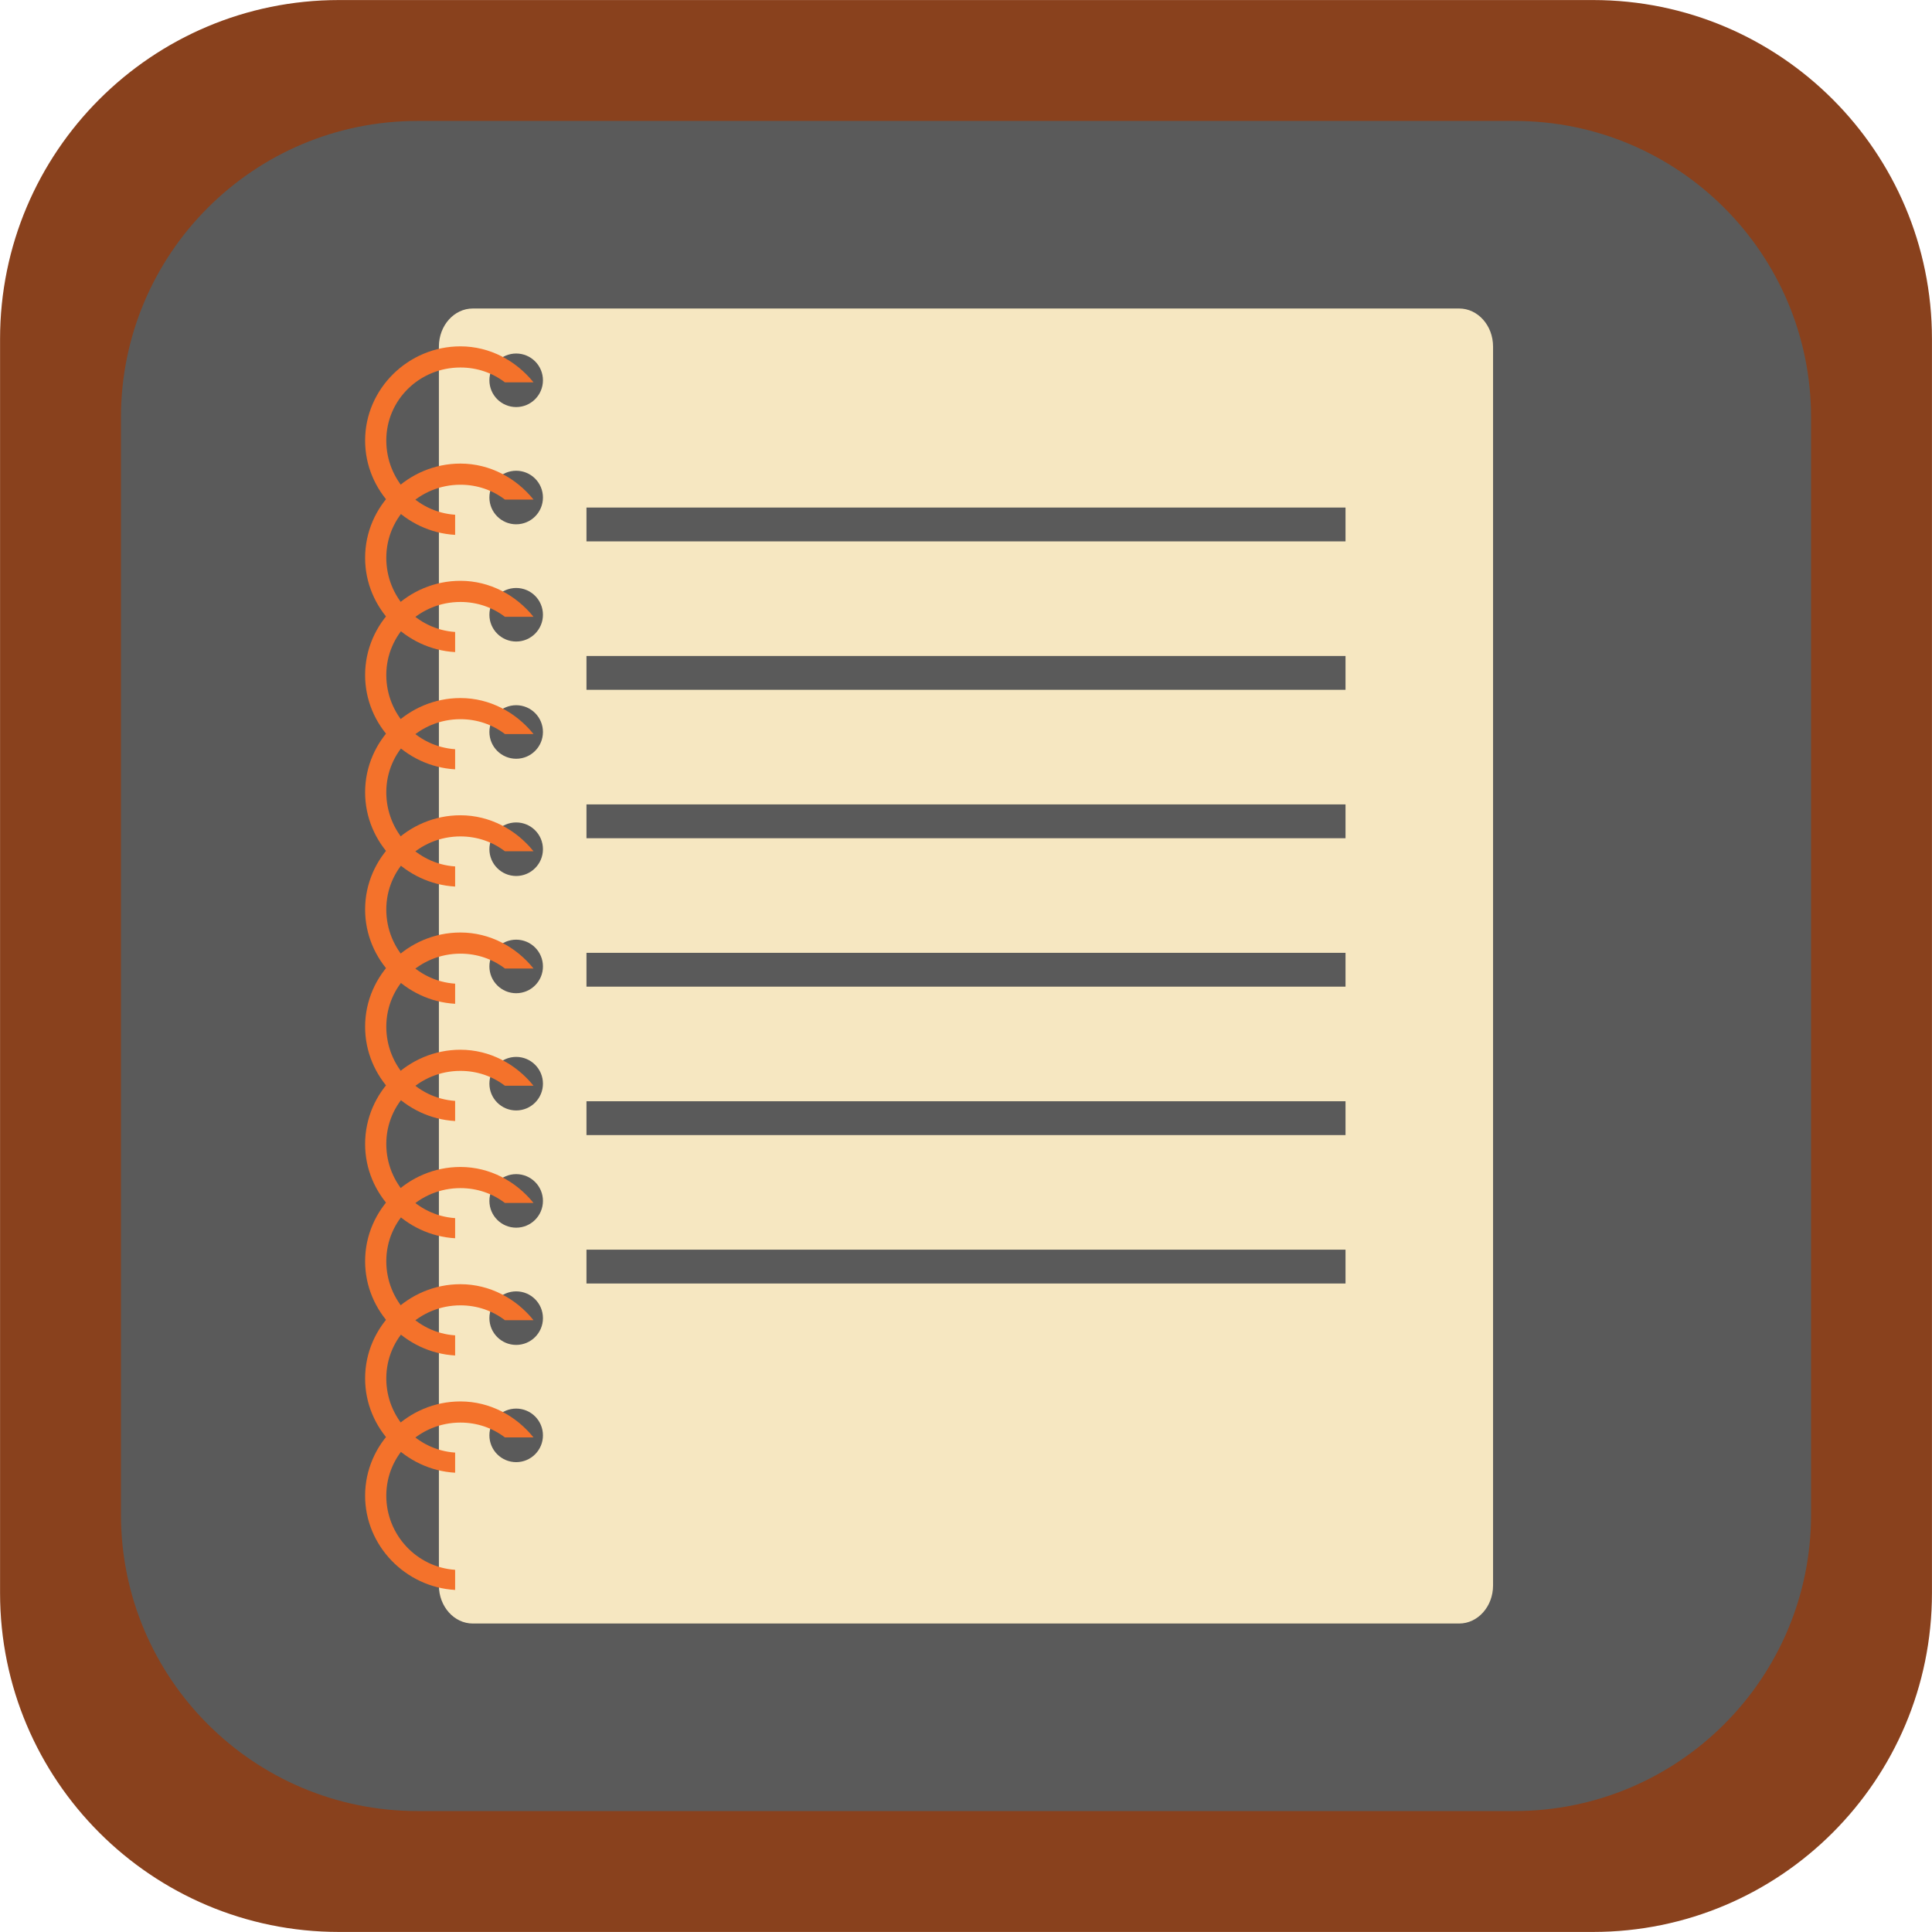
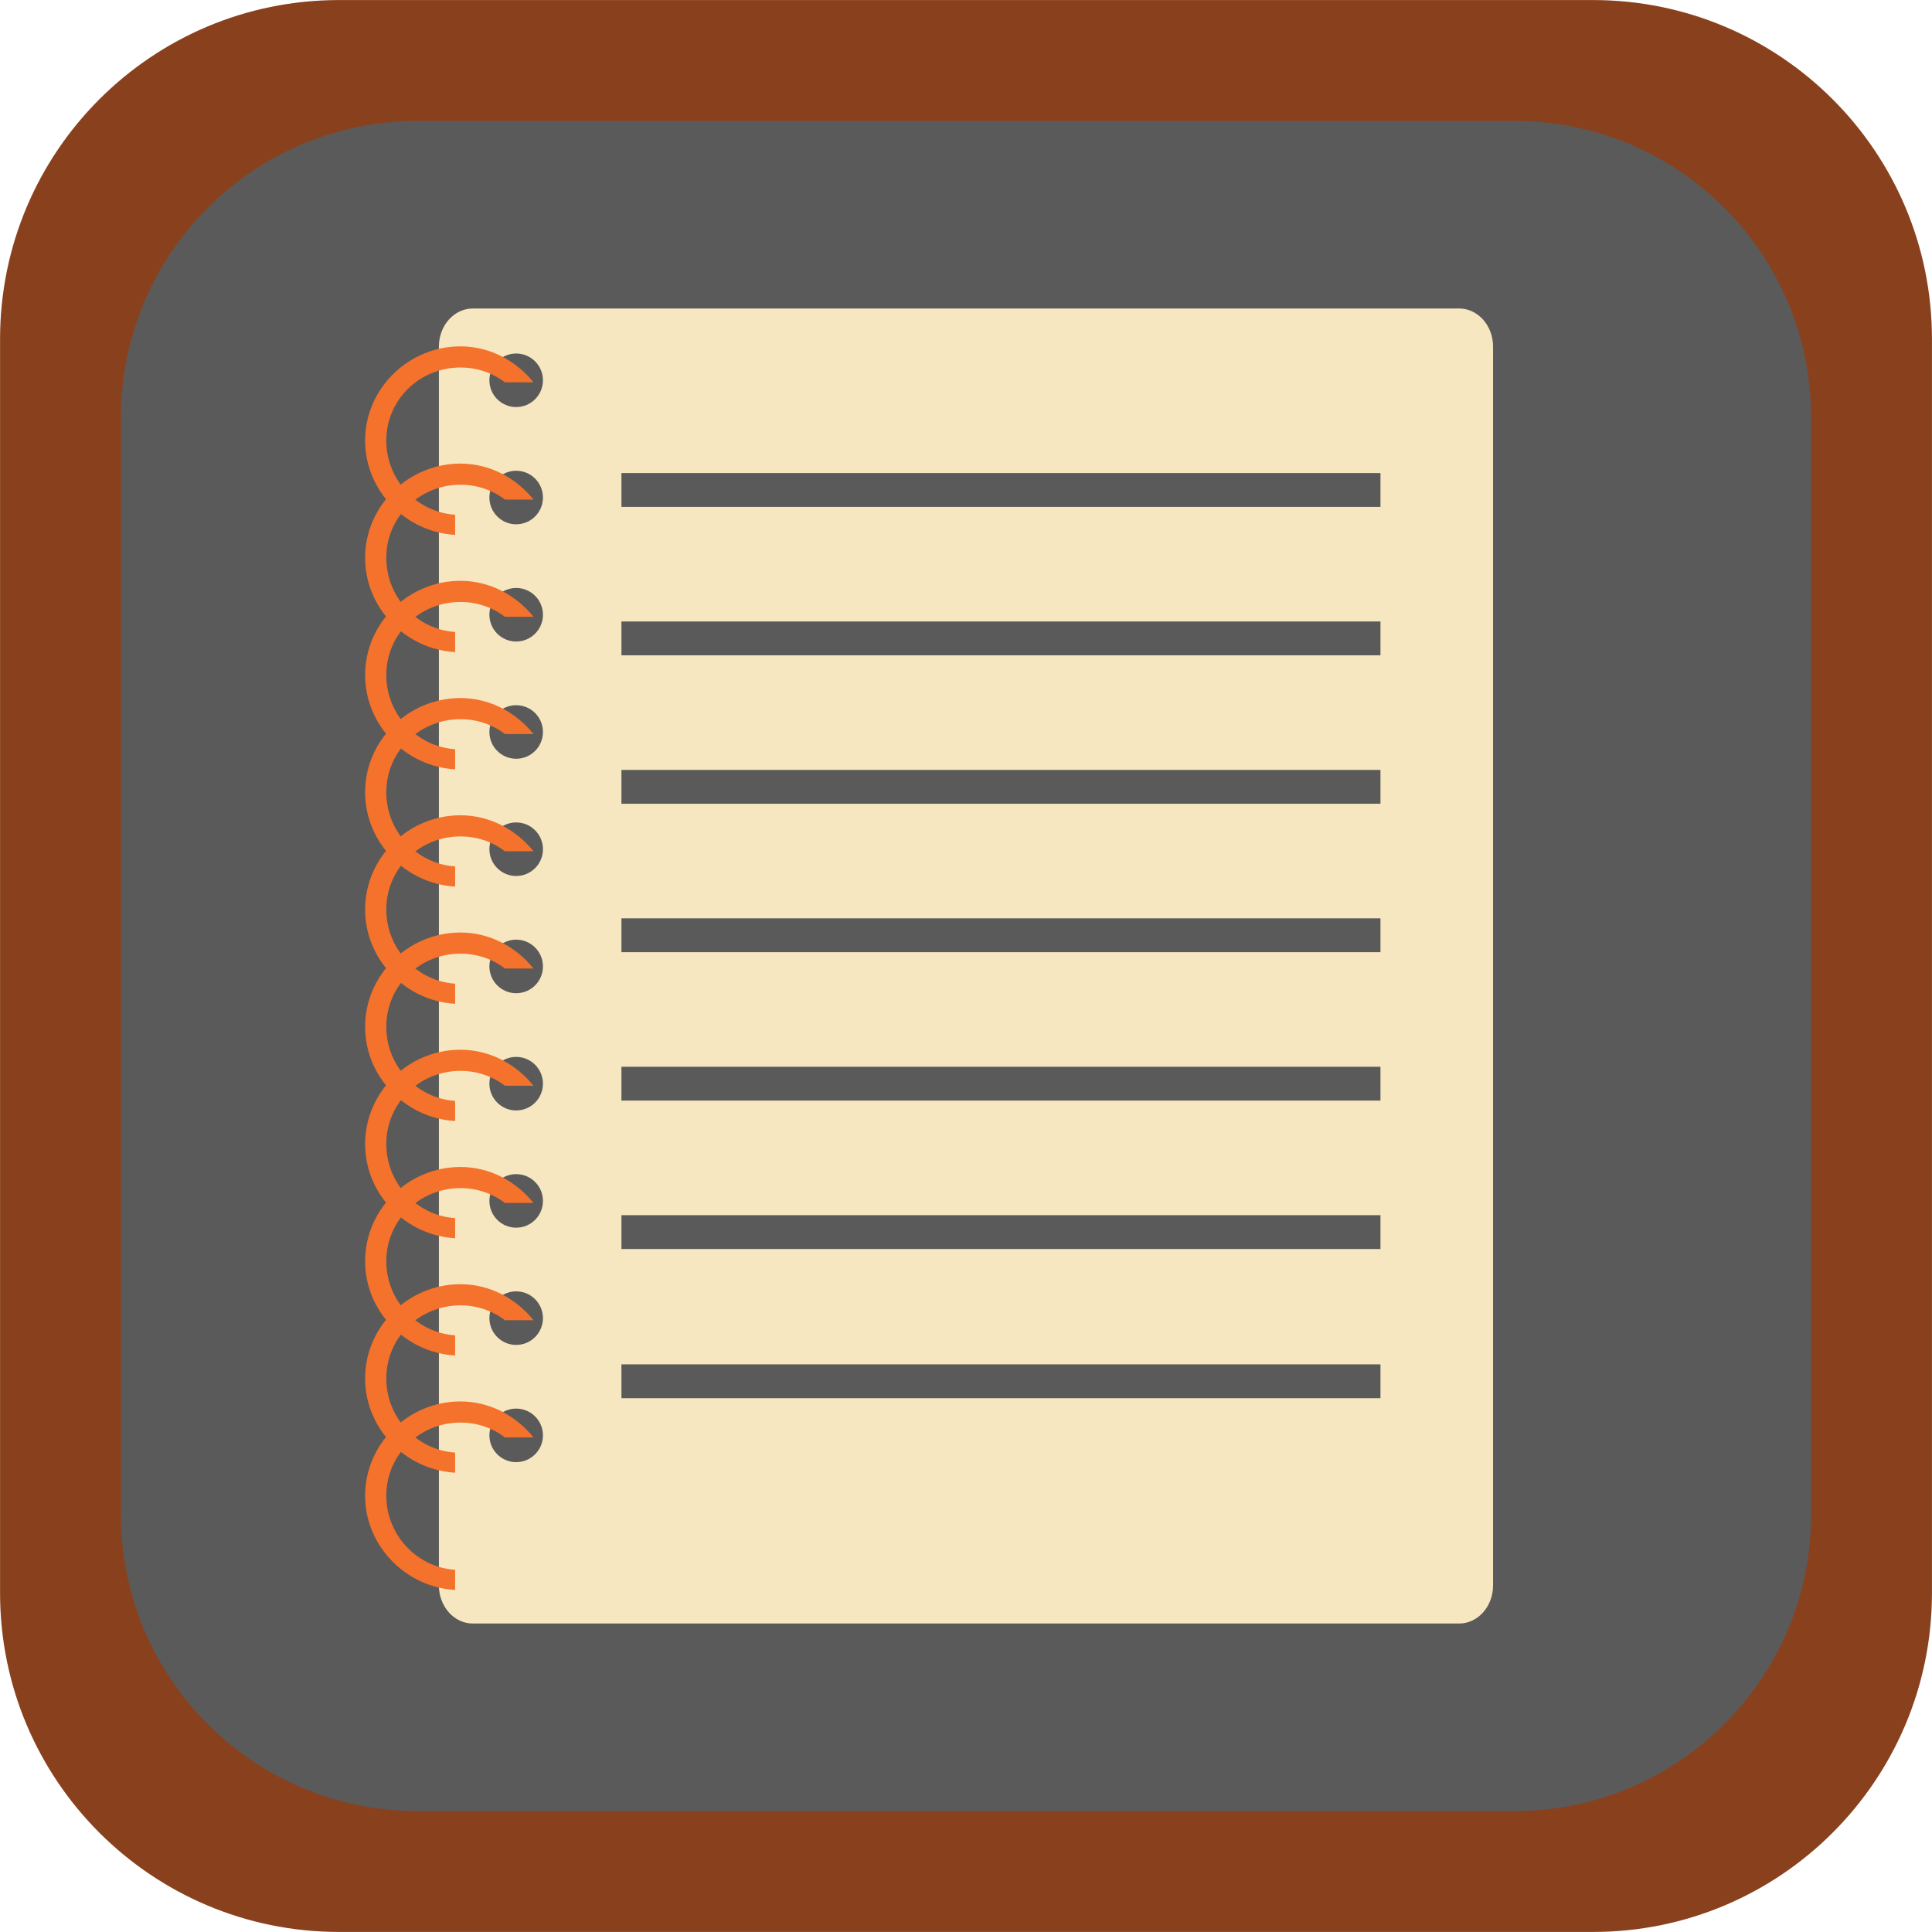
<svg xmlns="http://www.w3.org/2000/svg" width="57" height="57" id="svg5027" version="1.1">
  <defs id="defs5029">
    </defs>
  <g id="layer1" transform="translate(-405.732,-612.4873)">
    <g id="g5274" transform="translate(78.27486,133.0591)">
      <g transform="translate(9.052867,253.667)" id="g4850">
        <g transform="translate(-9.052867,-253.667)" id="g5274-3">
          <g transform="matrix(0.9999469,0,0,0.9999469,-124.2991,263.0791)" id="g3212-7-5-9" style="fill:#89411d;fill-opacity:1">
            <path style="fill:#89411d;fill-opacity:1;fill-rule:evenodd;stroke-width:0.5;stroke-miterlimit:4;stroke-dasharray:none" id="path3774-0-3-1-9-4" d="m 461.782,216.362 h 37 c 5.523,0 10,4.477 10,10 v 37 c 0,5.523 -4.477,10 -10,10 h -37 c -5.523,0 -10,-4.477 -10,-10 v -37 c 0,-5.523 4.477,-10 10,-10 z" clip-rule="evenodd" />
          </g>
          <g transform="matrix(0.8748019,0,0,0.8748019,-64.19425,293.7224)" id="g3212-7-5-2-8" style="fill:#5a5a5a;fill-opacity:1;stroke:none">
            <path style="fill:#5a5a5a;fill-opacity:1;fill-rule:evenodd;stroke:none" id="path3774-0-3-1-9-5-8" d="m 461.782,216.362 h 37 c 5.523,0 10,4.477 10,10 v 37 c 0,5.523 -4.477,10 -10,10 h -37 c -5.523,0 -10,-4.477 -10,-10 v -37 c 0,-5.523 4.477,-10 10,-10 z" clip-rule="evenodd" />
          </g>
          <rect style="fill:#f6e7c1;fill-opacity:1;stroke:none" id="rect2958" width="31.101" height="38.797" x="340.406" y="488.53" rx="1" ry="1.123" />
-           <g transform="translate(-63.69496,-9.192389)" id="g5326">
-             <path id="path4906-5" d="m 408.455,504.094 22.394,0" style="fill:none;stroke:#5a5a5a;stroke-width:0.998px;stroke-linecap:butt;stroke-linejoin:miter;stroke-opacity:1" />
-             <path id="path4906-2-4" d="m 408.455,508.473 22.394,0" style="fill:none;stroke:#5a5a5a;stroke-width:0.998px;stroke-linecap:butt;stroke-linejoin:miter;stroke-opacity:1" />
-             <path id="path4906-1-3" d="m 408.455,512.852 22.394,0" style="fill:none;stroke:#5a5a5a;stroke-width:0.998px;stroke-linecap:butt;stroke-linejoin:miter;stroke-opacity:1" />
-             <path id="path4906-8-1" d="m 408.455,521.61 22.394,0" style="fill:none;stroke:#5a5a5a;stroke-width:0.998px;stroke-linecap:butt;stroke-linejoin:miter;stroke-opacity:1" />
-             <path id="path4906-7-2" d="m 408.455,525.989 22.394,0" style="fill:none;stroke:#5a5a5a;stroke-width:0.998px;stroke-linecap:butt;stroke-linejoin:miter;stroke-opacity:1" />
-             <path id="path4906-89-3" d="m 408.455,517.231 22.394,0" style="fill:none;stroke:#5a5a5a;stroke-width:0.998px;stroke-linecap:butt;stroke-linejoin:miter;stroke-opacity:1" />
+           <g transform="translate(-20.24686,-4.953304)" id="g5326-1" />
+           <g id="g2979" transform="translate(1.03125,0.75)">
+             <path id="path4906-5" d="m 344.76,493.134 22.394,0" style="fill:none;stroke:#5a5a5a;stroke-width:0.998px;stroke-linecap:butt;stroke-linejoin:miter;stroke-opacity:1" />
+             <path id="path4906-2-4" d="m 344.76,497.513 22.394,0" style="fill:none;stroke:#5a5a5a;stroke-width:0.998px;stroke-linecap:butt;stroke-linejoin:miter;stroke-opacity:1" />
+             <path id="path4906-1-3" d="m 344.76,501.892 22.394,0" style="fill:none;stroke:#5a5a5a;stroke-width:0.998px;stroke-linecap:butt;stroke-linejoin:miter;stroke-opacity:1" />
+             <path id="path4906-8-1" d="m 344.76,510.65 22.394,0" style="fill:none;stroke:#5a5a5a;stroke-width:0.998px;stroke-linecap:butt;stroke-linejoin:miter;stroke-opacity:1" />
+             <path id="path4906-7-2" d="m 344.76,515.029 22.394,0" style="fill:none;stroke:#5a5a5a;stroke-width:0.998px;stroke-linecap:butt;stroke-linejoin:miter;stroke-opacity:1" />
+             <path id="path4906-89-3" d="m 344.76,506.271 22.394,0" style="fill:none;stroke:#5a5a5a;stroke-width:0.998px;stroke-linecap:butt;stroke-linejoin:miter;stroke-opacity:1" />
+             <path id="path4906-2-4-4" d="m 344.76,519.43 22.394,0" style="fill:none;stroke:#5a5a5a;stroke-width:0.998px;stroke-linecap:butt;stroke-linejoin:miter;stroke-opacity:1" />
          </g>
        </g>
        <g transform="translate(0,-0.4003029)" id="g4793">
          <g id="g4657" transform="translate(0.4689695,0)">
            <path transform="translate(-19.02491,188.9642)" d="m 352.979,48.417 c 0,0.436 -0.354,0.79 -0.79,0.79 -0.436,0 -0.79,-0.354 -0.79,-0.79 0,-0.436 0.354,-0.79 0.79,-0.79 0.436,0 0.79,0.354 0.79,0.79 z" id="path4630" style="fill:#5a5a5a;fill-opacity:1;stroke:none" />
            <path id="path3833" transform="translate(-18.79289,189.1299)" d="m 350.312,47.25 c -1.535,0 -2.812,1.247 -2.812,2.781 0,1.481 1.196,2.698 2.656,2.781 l 0,-0.594 c -1.135,-0.076 -2.031,-1.033 -2.031,-2.188 0,-1.205 0.983,-2.156 2.188,-2.156 0.495,0 0.948,0.161 1.312,0.438 l 0.844,0 C 351.958,47.679 351.187,47.25 350.312,47.25 z" style="font-size:medium;font-style:normal;font-variant:normal;font-weight:normal;font-stretch:normal;text-indent:0;text-align:start;text-decoration:none;line-height:normal;letter-spacing:normal;word-spacing:normal;text-transform:none;direction:ltr;block-progression:tb;writing-mode:lr-tb;text-anchor:start;color:#000000;fill:#f4722b;fill-opacity:1;stroke:none;stroke-width:2;marker:none;visibility:visible;display:inline;overflow:visible;enable-background:accumulate;font-family:Bitstream Vera Sans;-inkscape-font-specification:Bitstream Vera Sans" />
          </g>
          <g transform="translate(0.4689695,3.458659)" id="g4657-7">
            <path transform="translate(-19.02491,188.9642)" d="m 352.979,48.417 c 0,0.436 -0.354,0.79 -0.79,0.79 -0.436,0 -0.79,-0.354 -0.79,-0.79 0,-0.436 0.354,-0.79 0.79,-0.79 0.436,0 0.79,0.354 0.79,0.79 z" id="path4630-4" style="fill:#5a5a5a;fill-opacity:1;stroke:none" />
            <path id="path3833-0" transform="translate(-18.79289,189.1299)" d="m 350.312,47.25 c -1.535,0 -2.812,1.247 -2.812,2.781 0,1.481 1.196,2.698 2.656,2.781 l 0,-0.594 c -1.135,-0.076 -2.031,-1.033 -2.031,-2.188 0,-1.205 0.983,-2.156 2.188,-2.156 0.495,0 0.948,0.161 1.312,0.438 l 0.844,0 C 351.958,47.679 351.187,47.25 350.312,47.25 z" style="font-size:medium;font-style:normal;font-variant:normal;font-weight:normal;font-stretch:normal;text-indent:0;text-align:start;text-decoration:none;line-height:normal;letter-spacing:normal;word-spacing:normal;text-transform:none;direction:ltr;block-progression:tb;writing-mode:lr-tb;text-anchor:start;color:#000000;fill:#f4722b;fill-opacity:1;stroke:none;stroke-width:2;marker:none;visibility:visible;display:inline;overflow:visible;enable-background:accumulate;font-family:Bitstream Vera Sans;-inkscape-font-specification:Bitstream Vera Sans" />
          </g>
          <g transform="translate(0.4689695,6.917373)" id="g4657-4">
            <path transform="translate(-19.02491,188.9642)" d="m 352.979,48.417 c 0,0.436 -0.354,0.79 -0.79,0.79 -0.436,0 -0.79,-0.354 -0.79,-0.79 0,-0.436 0.354,-0.79 0.79,-0.79 0.436,0 0.79,0.354 0.79,0.79 z" id="path4630-8" style="fill:#5a5a5a;fill-opacity:1;stroke:none" />
            <path id="path3833-8" transform="translate(-18.79289,189.1299)" d="m 350.312,47.25 c -1.535,0 -2.812,1.247 -2.812,2.781 0,1.481 1.196,2.698 2.656,2.781 l 0,-0.594 c -1.135,-0.076 -2.031,-1.033 -2.031,-2.188 0,-1.205 0.983,-2.156 2.188,-2.156 0.495,0 0.948,0.161 1.312,0.438 l 0.844,0 C 351.958,47.679 351.187,47.25 350.312,47.25 z" style="font-size:medium;font-style:normal;font-variant:normal;font-weight:normal;font-stretch:normal;text-indent:0;text-align:start;text-decoration:none;line-height:normal;letter-spacing:normal;word-spacing:normal;text-transform:none;direction:ltr;block-progression:tb;writing-mode:lr-tb;text-anchor:start;color:#000000;fill:#f4722b;fill-opacity:1;stroke:none;stroke-width:2;marker:none;visibility:visible;display:inline;overflow:visible;enable-background:accumulate;font-family:Bitstream Vera Sans;-inkscape-font-specification:Bitstream Vera Sans" />
          </g>
          <g transform="translate(0.4689695,10.37604)" id="g4657-45">
            <path transform="translate(-19.02491,188.9642)" d="m 352.979,48.417 c 0,0.436 -0.354,0.79 -0.79,0.79 -0.436,0 -0.79,-0.354 -0.79,-0.79 0,-0.436 0.354,-0.79 0.79,-0.79 0.436,0 0.79,0.354 0.79,0.79 z" id="path4630-5" style="fill:#5a5a5a;fill-opacity:1;stroke:none" />
            <path id="path3833-1" transform="translate(-18.79289,189.1299)" d="m 350.312,47.25 c -1.535,0 -2.812,1.247 -2.812,2.781 0,1.481 1.196,2.698 2.656,2.781 l 0,-0.594 c -1.135,-0.076 -2.031,-1.033 -2.031,-2.188 0,-1.205 0.983,-2.156 2.188,-2.156 0.495,0 0.948,0.161 1.312,0.438 l 0.844,0 C 351.958,47.679 351.187,47.25 350.312,47.25 z" style="font-size:medium;font-style:normal;font-variant:normal;font-weight:normal;font-stretch:normal;text-indent:0;text-align:start;text-decoration:none;line-height:normal;letter-spacing:normal;word-spacing:normal;text-transform:none;direction:ltr;block-progression:tb;writing-mode:lr-tb;text-anchor:start;color:#000000;fill:#f4722b;fill-opacity:1;stroke:none;stroke-width:2;marker:none;visibility:visible;display:inline;overflow:visible;enable-background:accumulate;font-family:Bitstream Vera Sans;-inkscape-font-specification:Bitstream Vera Sans" />
          </g>
          <g transform="translate(0.4689695,13.83471)" id="g4657-1">
            <path transform="translate(-19.02491,188.9642)" d="m 352.979,48.417 c 0,0.436 -0.354,0.79 -0.79,0.79 -0.436,0 -0.79,-0.354 -0.79,-0.79 0,-0.436 0.354,-0.79 0.79,-0.79 0.436,0 0.79,0.354 0.79,0.79 z" id="path4630-1" style="fill:#5a5a5a;fill-opacity:1;stroke:none" />
            <path id="path3833-5" transform="translate(-18.79289,189.1299)" d="m 350.312,47.25 c -1.535,0 -2.812,1.247 -2.812,2.781 0,1.481 1.196,2.698 2.656,2.781 l 0,-0.594 c -1.135,-0.076 -2.031,-1.033 -2.031,-2.188 0,-1.205 0.983,-2.156 2.188,-2.156 0.495,0 0.948,0.161 1.312,0.438 l 0.844,0 C 351.958,47.679 351.187,47.25 350.312,47.25 z" style="font-size:medium;font-style:normal;font-variant:normal;font-weight:normal;font-stretch:normal;text-indent:0;text-align:start;text-decoration:none;line-height:normal;letter-spacing:normal;word-spacing:normal;text-transform:none;direction:ltr;block-progression:tb;writing-mode:lr-tb;text-anchor:start;color:#000000;fill:#f4722b;fill-opacity:1;stroke:none;stroke-width:2;marker:none;visibility:visible;display:inline;overflow:visible;enable-background:accumulate;font-family:Bitstream Vera Sans;-inkscape-font-specification:Bitstream Vera Sans" />
          </g>
          <g transform="translate(0.4689695,17.29339)" id="g4657-6">
            <path transform="translate(-19.02491,188.9642)" d="m 352.979,48.417 c 0,0.436 -0.354,0.79 -0.79,0.79 -0.436,0 -0.79,-0.354 -0.79,-0.79 0,-0.436 0.354,-0.79 0.79,-0.79 0.436,0 0.79,0.354 0.79,0.79 z" id="path4630-14" style="fill:#5a5a5a;fill-opacity:1;stroke:none" />
            <path id="path3833-2" transform="translate(-18.79289,189.1299)" d="m 350.312,47.25 c -1.535,0 -2.812,1.247 -2.812,2.781 0,1.481 1.196,2.698 2.656,2.781 l 0,-0.594 c -1.135,-0.076 -2.031,-1.033 -2.031,-2.188 0,-1.205 0.983,-2.156 2.188,-2.156 0.495,0 0.948,0.161 1.312,0.438 l 0.844,0 C 351.958,47.679 351.187,47.25 350.312,47.25 z" style="font-size:medium;font-style:normal;font-variant:normal;font-weight:normal;font-stretch:normal;text-indent:0;text-align:start;text-decoration:none;line-height:normal;letter-spacing:normal;word-spacing:normal;text-transform:none;direction:ltr;block-progression:tb;writing-mode:lr-tb;text-anchor:start;color:#000000;fill:#f4722b;fill-opacity:1;stroke:none;stroke-width:2;marker:none;visibility:visible;display:inline;overflow:visible;enable-background:accumulate;font-family:Bitstream Vera Sans;-inkscape-font-specification:Bitstream Vera Sans" />
          </g>
          <g transform="translate(0.4689695,20.75209)" id="g4657-2">
            <path transform="translate(-19.02491,188.9642)" d="m 352.979,48.417 c 0,0.436 -0.354,0.79 -0.79,0.79 -0.436,0 -0.79,-0.354 -0.79,-0.79 0,-0.436 0.354,-0.79 0.79,-0.79 0.436,0 0.79,0.354 0.79,0.79 z" id="path4630-2" style="fill:#5a5a5a;fill-opacity:1;stroke:none" />
            <path id="path3833-16" transform="translate(-18.79289,189.1299)" d="m 350.312,47.25 c -1.535,0 -2.812,1.247 -2.812,2.781 0,1.481 1.196,2.698 2.656,2.781 l 0,-0.594 c -1.135,-0.076 -2.031,-1.033 -2.031,-2.188 0,-1.205 0.983,-2.156 2.188,-2.156 0.495,0 0.948,0.161 1.312,0.438 l 0.844,0 C 351.958,47.679 351.187,47.25 350.312,47.25 z" style="font-size:medium;font-style:normal;font-variant:normal;font-weight:normal;font-stretch:normal;text-indent:0;text-align:start;text-decoration:none;line-height:normal;letter-spacing:normal;word-spacing:normal;text-transform:none;direction:ltr;block-progression:tb;writing-mode:lr-tb;text-anchor:start;color:#000000;fill:#f4722b;fill-opacity:1;stroke:none;stroke-width:2;marker:none;visibility:visible;display:inline;overflow:visible;enable-background:accumulate;font-family:Bitstream Vera Sans;-inkscape-font-specification:Bitstream Vera Sans" />
          </g>
          <g transform="translate(0.4689695,24.21076)" id="g4657-5">
            <path transform="translate(-19.02491,188.9642)" d="m 352.979,48.417 c 0,0.436 -0.354,0.79 -0.79,0.79 -0.436,0 -0.79,-0.354 -0.79,-0.79 0,-0.436 0.354,-0.79 0.79,-0.79 0.436,0 0.79,0.354 0.79,0.79 z" id="path4630-7" style="fill:#5a5a5a;fill-opacity:1;stroke:none" />
            <path id="path3833-6" transform="translate(-18.79289,189.1299)" d="m 350.312,47.25 c -1.535,0 -2.812,1.247 -2.812,2.781 0,1.481 1.196,2.698 2.656,2.781 l 0,-0.594 c -1.135,-0.076 -2.031,-1.033 -2.031,-2.188 0,-1.205 0.983,-2.156 2.188,-2.156 0.495,0 0.948,0.161 1.312,0.438 l 0.844,0 C 351.958,47.679 351.187,47.25 350.312,47.25 z" style="font-size:medium;font-style:normal;font-variant:normal;font-weight:normal;font-stretch:normal;text-indent:0;text-align:start;text-decoration:none;line-height:normal;letter-spacing:normal;word-spacing:normal;text-transform:none;direction:ltr;block-progression:tb;writing-mode:lr-tb;text-anchor:start;color:#000000;fill:#f4722b;fill-opacity:1;stroke:none;stroke-width:2;marker:none;visibility:visible;display:inline;overflow:visible;enable-background:accumulate;font-family:Bitstream Vera Sans;-inkscape-font-specification:Bitstream Vera Sans" />
          </g>
          <g transform="translate(0.4689695,27.66944)" id="g4657-8">
            <path transform="translate(-19.02491,188.9642)" d="m 352.979,48.417 c 0,0.436 -0.354,0.79 -0.79,0.79 -0.436,0 -0.79,-0.354 -0.79,-0.79 0,-0.436 0.354,-0.79 0.79,-0.79 0.436,0 0.79,0.354 0.79,0.79 z" id="path4630-9" style="fill:#5a5a5a;fill-opacity:1;stroke:none" />
            <path id="path3833-27" transform="translate(-18.79289,189.1299)" d="m 350.312,47.25 c -1.535,0 -2.812,1.247 -2.812,2.781 0,1.481 1.196,2.698 2.656,2.781 l 0,-0.594 c -1.135,-0.076 -2.031,-1.033 -2.031,-2.188 0,-1.205 0.983,-2.156 2.188,-2.156 0.495,0 0.948,0.161 1.312,0.438 l 0.844,0 C 351.958,47.679 351.187,47.25 350.312,47.25 z" style="font-size:medium;font-style:normal;font-variant:normal;font-weight:normal;font-stretch:normal;text-indent:0;text-align:start;text-decoration:none;line-height:normal;letter-spacing:normal;word-spacing:normal;text-transform:none;direction:ltr;block-progression:tb;writing-mode:lr-tb;text-anchor:start;color:#000000;fill:#f4722b;fill-opacity:1;stroke:none;stroke-width:2;marker:none;visibility:visible;display:inline;overflow:visible;enable-background:accumulate;font-family:Bitstream Vera Sans;-inkscape-font-specification:Bitstream Vera Sans" />
          </g>
          <g transform="translate(0.4689695,31.12813)" id="g4657-43">
            <path transform="translate(-19.02491,188.9642)" d="m 352.979,48.417 c 0,0.436 -0.354,0.79 -0.79,0.79 -0.436,0 -0.79,-0.354 -0.79,-0.79 0,-0.436 0.354,-0.79 0.79,-0.79 0.436,0 0.79,0.354 0.79,0.79 z" id="path4630-12" style="fill:#5a5a5a;fill-opacity:1;stroke:none" />
            <path id="path3833-3" transform="translate(-18.79289,189.1299)" d="m 350.312,47.25 c -1.535,0 -2.812,1.247 -2.812,2.781 0,1.481 1.196,2.698 2.656,2.781 l 0,-0.594 c -1.135,-0.076 -2.031,-1.033 -2.031,-2.188 0,-1.205 0.983,-2.156 2.188,-2.156 0.495,0 0.948,0.161 1.312,0.438 l 0.844,0 C 351.958,47.679 351.187,47.25 350.312,47.25 z" style="font-size:medium;font-style:normal;font-variant:normal;font-weight:normal;font-stretch:normal;text-indent:0;text-align:start;text-decoration:none;line-height:normal;letter-spacing:normal;word-spacing:normal;text-transform:none;direction:ltr;block-progression:tb;writing-mode:lr-tb;text-anchor:start;color:#000000;fill:#f4722b;fill-opacity:1;stroke:none;stroke-width:2;marker:none;visibility:visible;display:inline;overflow:visible;enable-background:accumulate;font-family:Bitstream Vera Sans;-inkscape-font-specification:Bitstream Vera Sans" />
          </g>
        </g>
      </g>
    </g>
  </g>
</svg>
